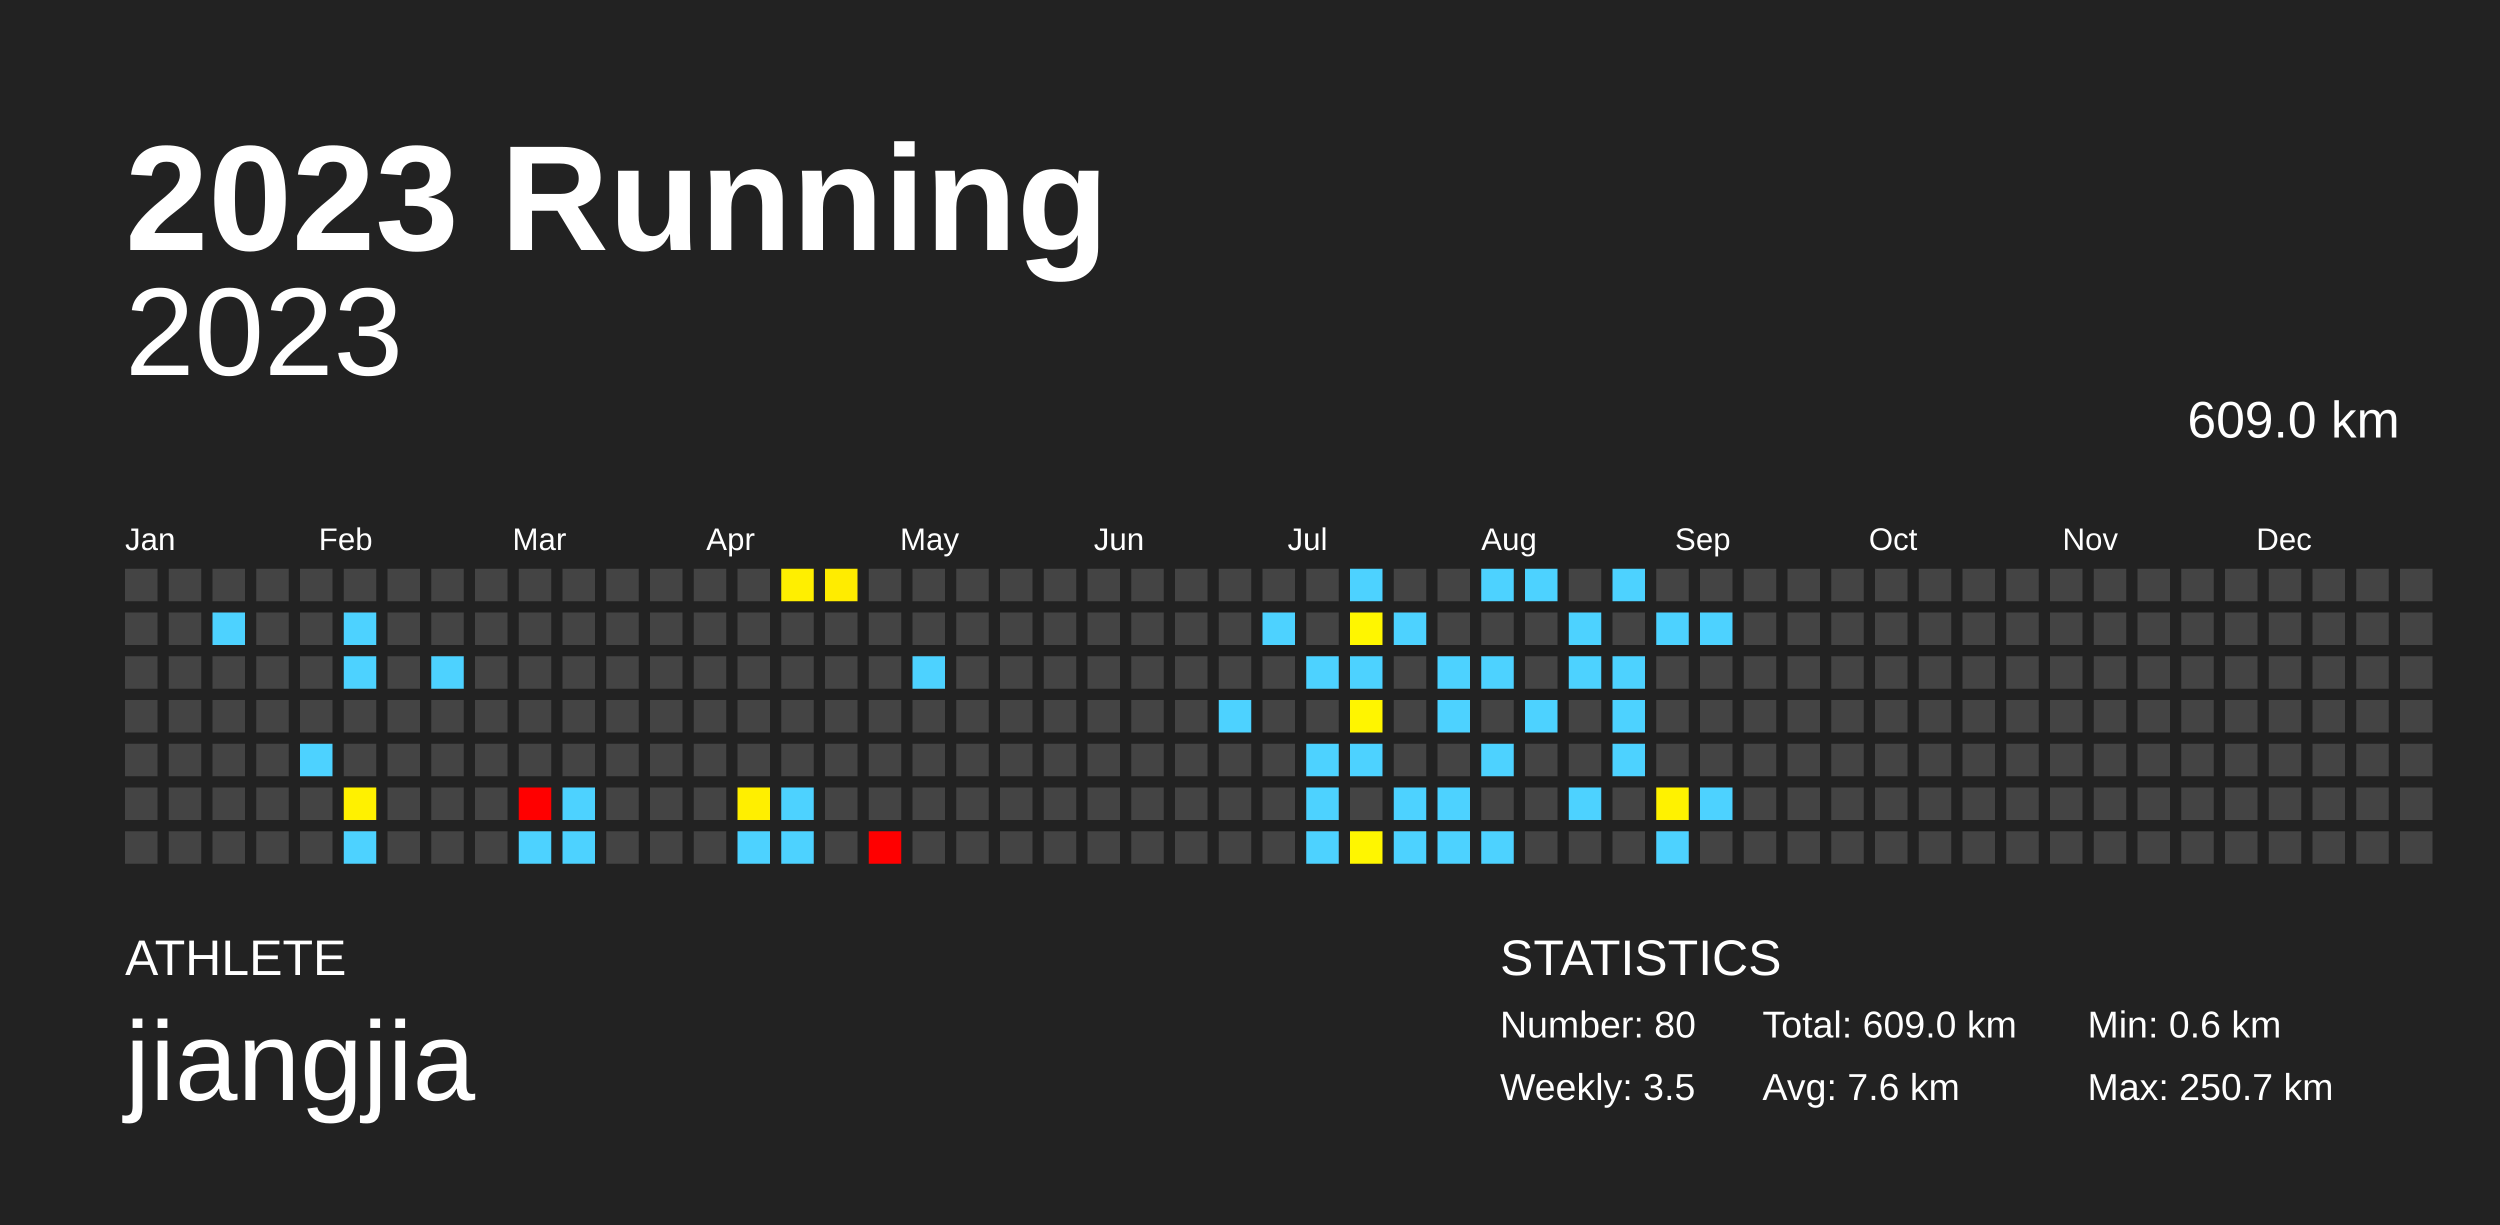
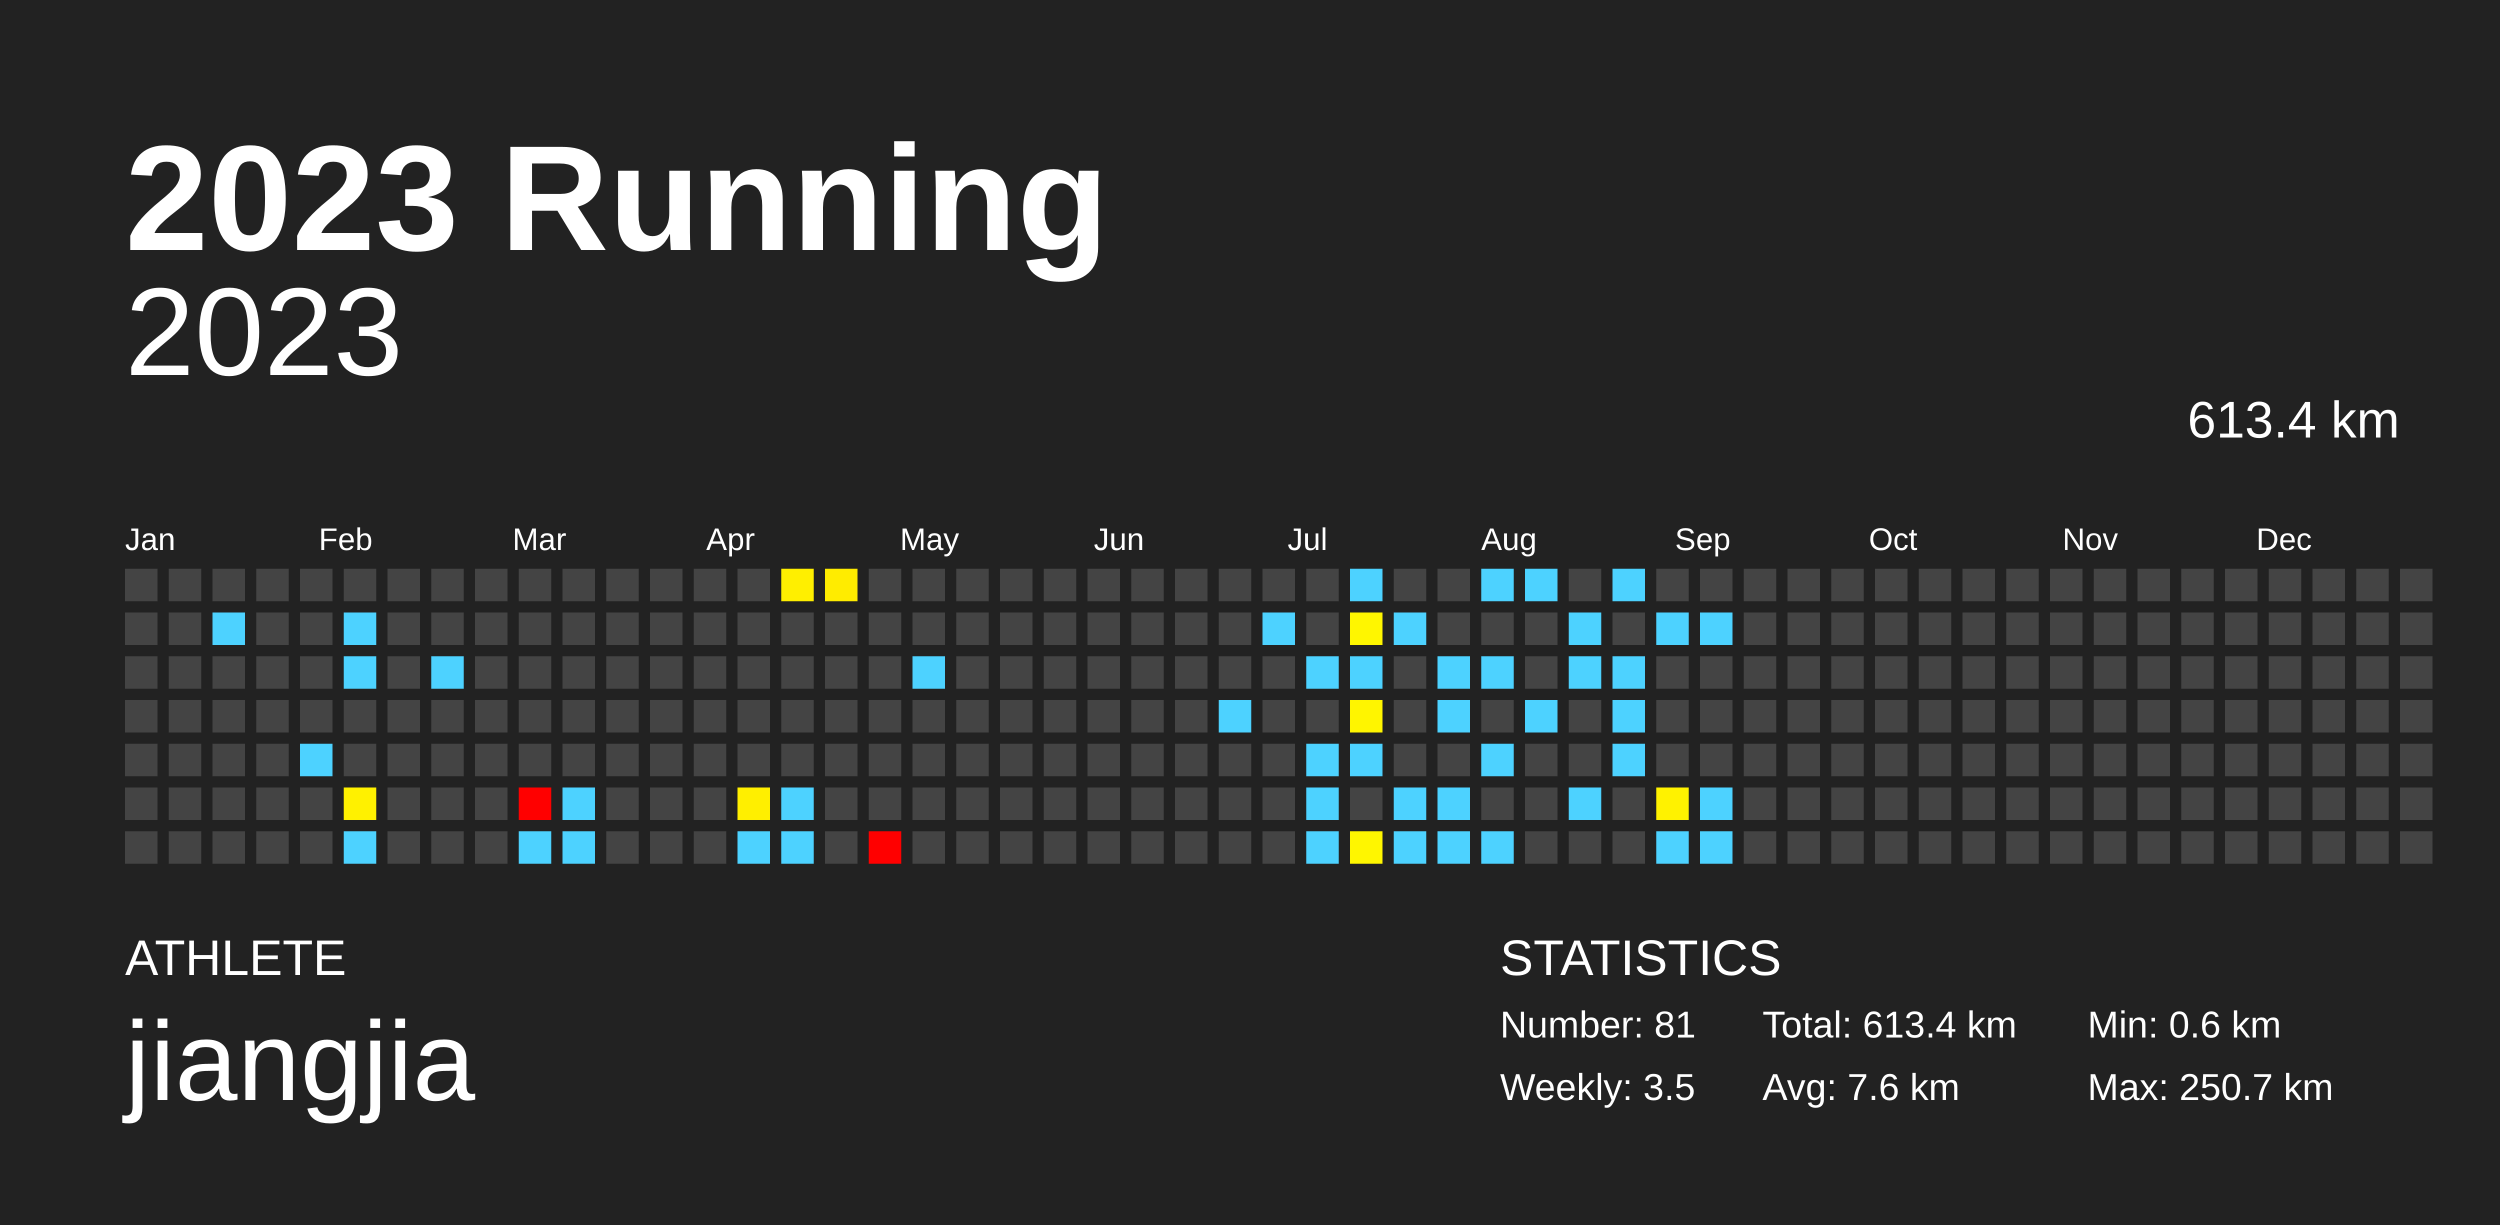
<svg xmlns="http://www.w3.org/2000/svg" baseProfile="full" height="98mm" version="1.1" viewBox="0,0,200,98" width="200mm">
  <defs />
  <rect fill="#222222" height="98" width="200" x="0" y="0" />
  <text fill="#FFFFFF" style="font-size:12px; font-family:Arial; font-weight:bold;" x="10" y="20">2023 Running</text>
  <text fill="#FFFFFF" style="font-size:4px; font-family:Arial" x="10" y="78">ATHLETE</text>
  <text fill="#FFFFFF" style="font-size:9px; font-family:Arial" x="10" y="88">jiangjia</text>
  <text fill="#FFFFFF" style="font-size:4px; font-family:Arial" x="120" y="78">STATISTICS</text>
-   <text fill="#FFFFFF" style="font-size:3px; font-family:Arial" x="120" y="83">Number: 80</text>
+   <text fill="#FFFFFF" style="font-size:3px; font-family:Arial" x="120" y="83">Number: 81</text>
  <text fill="#FFFFFF" style="font-size:3px; font-family:Arial" x="120" y="88">Weekly: 3.5</text>
-   <text fill="#FFFFFF" style="font-size:3px; font-family:Arial" x="141" y="83">Total: 609.0 km</text>
+   <text fill="#FFFFFF" style="font-size:3px; font-family:Arial" x="141" y="83">Total: 613.4 km</text>
  <text fill="#FFFFFF" style="font-size:3px; font-family:Arial" x="141" y="88">Avg: 7.6 km</text>
  <text fill="#FFFFFF" style="font-size:3px; font-family:Arial" x="167" y="83">Min: 0.6 km</text>
  <text fill="#FFFFFF" style="font-size:3px; font-family:Arial" x="167" y="88">Max: 250.7 km</text>
  <text alignment-baseline="hanging" fill="#FFFFFF" style="font-size:10.0px; font-family:Arial;" x="10" y="30">2023</text>
-   <text alignment-baseline="hanging" fill="#FFFFFF" style="font-size:4.125px; font-family:Arial;" x="175" y="35">609.0 km</text>
+   <text alignment-baseline="hanging" fill="#FFFFFF" style="font-size:4.125px; font-family:Arial;" x="175" y="35">613.4 km</text>
  <text fill="#FFFFFF" style="font-size:2.5px; font-family:Arial" x="10.0" y="44">Jan</text>
  <text fill="#FFFFFF" style="font-size:2.5px; font-family:Arial" x="25.5" y="44">Feb</text>
  <text fill="#FFFFFF" style="font-size:2.5px; font-family:Arial" x="41.0" y="44">Mar</text>
  <text fill="#FFFFFF" style="font-size:2.5px; font-family:Arial" x="56.5" y="44">Apr</text>
  <text fill="#FFFFFF" style="font-size:2.5px; font-family:Arial" x="72.0" y="44">May</text>
  <text fill="#FFFFFF" style="font-size:2.5px; font-family:Arial" x="87.5" y="44">Jun</text>
  <text fill="#FFFFFF" style="font-size:2.5px; font-family:Arial" x="103.0" y="44">Jul</text>
  <text fill="#FFFFFF" style="font-size:2.5px; font-family:Arial" x="118.5" y="44">Aug</text>
  <text fill="#FFFFFF" style="font-size:2.5px; font-family:Arial" x="134.0" y="44">Sep</text>
  <text fill="#FFFFFF" style="font-size:2.5px; font-family:Arial" x="149.5" y="44">Oct</text>
  <text fill="#FFFFFF" style="font-size:2.5px; font-family:Arial" x="165.0" y="44">Nov</text>
  <text fill="#FFFFFF" style="font-size:2.5px; font-family:Arial" x="180.5" y="44">Dec</text>
  <rect fill="#444444" height="2.6" width="2.6" x="10.0" y="45.5" />
  <rect fill="#444444" height="2.6" width="2.6" x="10.0" y="49.0" />
  <rect fill="#444444" height="2.6" width="2.6" x="10.0" y="52.5" />
  <rect fill="#444444" height="2.6" width="2.6" x="10.0" y="56.0" />
  <rect fill="#444444" height="2.6" width="2.6" x="10.0" y="59.5" />
  <rect fill="#444444" height="2.6" width="2.6" x="10.0" y="63.0" />
  <rect fill="#444444" height="2.6" width="2.6" x="10.0" y="66.5" />
  <rect fill="#444444" height="2.6" width="2.6" x="13.5" y="45.5" />
  <rect fill="#444444" height="2.6" width="2.6" x="13.5" y="49.0" />
  <rect fill="#444444" height="2.6" width="2.6" x="13.5" y="52.5" />
  <rect fill="#444444" height="2.6" width="2.6" x="13.5" y="56.0" />
  <rect fill="#444444" height="2.6" width="2.6" x="13.5" y="59.5" />
  <rect fill="#444444" height="2.6" width="2.6" x="13.5" y="63.0" />
  <rect fill="#444444" height="2.6" width="2.6" x="13.5" y="66.5" />
  <rect fill="#444444" height="2.6" width="2.6" x="17.0" y="45.5" />
  <rect fill="#4dd2ff" height="2.6" width="2.6" x="17.0" y="49.0" />
  <rect fill="#444444" height="2.6" width="2.6" x="17.0" y="52.5" />
  <rect fill="#444444" height="2.6" width="2.6" x="17.0" y="56.0" />
  <rect fill="#444444" height="2.6" width="2.6" x="17.0" y="59.5" />
  <rect fill="#444444" height="2.6" width="2.6" x="17.0" y="63.0" />
  <rect fill="#444444" height="2.6" width="2.6" x="17.0" y="66.5" />
  <rect fill="#444444" height="2.6" width="2.6" x="20.5" y="45.5" />
  <rect fill="#444444" height="2.6" width="2.6" x="20.5" y="49.0" />
  <rect fill="#444444" height="2.6" width="2.6" x="20.5" y="52.5" />
  <rect fill="#444444" height="2.6" width="2.6" x="20.5" y="56.0" />
  <rect fill="#444444" height="2.6" width="2.6" x="20.5" y="59.5" />
  <rect fill="#444444" height="2.6" width="2.6" x="20.5" y="63.0" />
  <rect fill="#444444" height="2.6" width="2.6" x="20.5" y="66.5" />
  <rect fill="#444444" height="2.6" width="2.6" x="24.0" y="45.5" />
  <rect fill="#444444" height="2.6" width="2.6" x="24.0" y="49.0" />
  <rect fill="#444444" height="2.6" width="2.6" x="24.0" y="52.5" />
  <rect fill="#444444" height="2.6" width="2.6" x="24.0" y="56.0" />
  <rect fill="#4dd2ff" height="2.6" width="2.6" x="24.0" y="59.5" />
  <rect fill="#444444" height="2.6" width="2.6" x="24.0" y="63.0" />
  <rect fill="#444444" height="2.6" width="2.6" x="24.0" y="66.5" />
  <rect fill="#444444" height="2.6" width="2.6" x="27.5" y="45.5" />
  <rect fill="#4dd2ff" height="2.6" width="2.6" x="27.5" y="49.0" />
  <rect fill="#4dd2ff" height="2.6" width="2.6" x="27.5" y="52.5" />
  <rect fill="#444444" height="2.6" width="2.6" x="27.5" y="56.0" />
  <rect fill="#444444" height="2.6" width="2.6" x="27.5" y="59.5" />
  <rect fill="#fff100" height="2.6" width="2.6" x="27.5" y="63.0" />
  <rect fill="#4dd2ff" height="2.6" width="2.6" x="27.5" y="66.5" />
  <rect fill="#444444" height="2.6" width="2.6" x="31.0" y="45.5" />
  <rect fill="#444444" height="2.6" width="2.6" x="31.0" y="49.0" />
  <rect fill="#444444" height="2.6" width="2.6" x="31.0" y="52.5" />
  <rect fill="#444444" height="2.6" width="2.6" x="31.0" y="56.0" />
  <rect fill="#444444" height="2.6" width="2.6" x="31.0" y="59.5" />
  <rect fill="#444444" height="2.6" width="2.6" x="31.0" y="63.0" />
  <rect fill="#444444" height="2.6" width="2.6" x="31.0" y="66.5" />
  <rect fill="#444444" height="2.6" width="2.6" x="34.5" y="45.5" />
  <rect fill="#444444" height="2.6" width="2.6" x="34.5" y="49.0" />
  <rect fill="#4dd2ff" height="2.6" width="2.6" x="34.5" y="52.5" />
  <rect fill="#444444" height="2.6" width="2.6" x="34.5" y="56.0" />
  <rect fill="#444444" height="2.6" width="2.6" x="34.5" y="59.5" />
  <rect fill="#444444" height="2.6" width="2.6" x="34.5" y="63.0" />
  <rect fill="#444444" height="2.6" width="2.6" x="34.5" y="66.5" />
  <rect fill="#444444" height="2.6" width="2.6" x="38.0" y="45.5" />
  <rect fill="#444444" height="2.6" width="2.6" x="38.0" y="49.0" />
  <rect fill="#444444" height="2.6" width="2.6" x="38.0" y="52.5" />
  <rect fill="#444444" height="2.6" width="2.6" x="38.0" y="56.0" />
  <rect fill="#444444" height="2.6" width="2.6" x="38.0" y="59.5" />
  <rect fill="#444444" height="2.6" width="2.6" x="38.0" y="63.0" />
  <rect fill="#444444" height="2.6" width="2.6" x="38.0" y="66.5" />
  <rect fill="#444444" height="2.6" width="2.6" x="41.5" y="45.5" />
  <rect fill="#444444" height="2.6" width="2.6" x="41.5" y="49.0" />
  <rect fill="#444444" height="2.6" width="2.6" x="41.5" y="52.5" />
  <rect fill="#444444" height="2.6" width="2.6" x="41.5" y="56.0" />
  <rect fill="#444444" height="2.6" width="2.6" x="41.5" y="59.5" />
  <rect fill="red" height="2.6" width="2.6" x="41.5" y="63.0" />
  <rect fill="#4dd2ff" height="2.6" width="2.6" x="41.5" y="66.5" />
  <rect fill="#444444" height="2.6" width="2.6" x="45.0" y="45.5" />
  <rect fill="#444444" height="2.6" width="2.6" x="45.0" y="49.0" />
  <rect fill="#444444" height="2.6" width="2.6" x="45.0" y="52.5" />
  <rect fill="#444444" height="2.6" width="2.6" x="45.0" y="56.0" />
  <rect fill="#444444" height="2.6" width="2.6" x="45.0" y="59.5" />
  <rect fill="#4dd2ff" height="2.6" width="2.6" x="45.0" y="63.0" />
  <rect fill="#4dd2ff" height="2.6" width="2.6" x="45.0" y="66.5" />
  <rect fill="#444444" height="2.6" width="2.6" x="48.5" y="45.5" />
  <rect fill="#444444" height="2.6" width="2.6" x="48.5" y="49.0" />
  <rect fill="#444444" height="2.6" width="2.6" x="48.5" y="52.5" />
  <rect fill="#444444" height="2.6" width="2.6" x="48.5" y="56.0" />
  <rect fill="#444444" height="2.6" width="2.6" x="48.5" y="59.5" />
  <rect fill="#444444" height="2.6" width="2.6" x="48.5" y="63.0" />
  <rect fill="#444444" height="2.6" width="2.6" x="48.5" y="66.5" />
  <rect fill="#444444" height="2.6" width="2.6" x="52.0" y="45.5" />
  <rect fill="#444444" height="2.6" width="2.6" x="52.0" y="49.0" />
  <rect fill="#444444" height="2.6" width="2.6" x="52.0" y="52.5" />
  <rect fill="#444444" height="2.6" width="2.6" x="52.0" y="56.0" />
  <rect fill="#444444" height="2.6" width="2.6" x="52.0" y="59.5" />
  <rect fill="#444444" height="2.6" width="2.6" x="52.0" y="63.0" />
  <rect fill="#444444" height="2.6" width="2.6" x="52.0" y="66.5" />
  <rect fill="#444444" height="2.6" width="2.6" x="55.5" y="45.5" />
  <rect fill="#444444" height="2.6" width="2.6" x="55.5" y="49.0" />
  <rect fill="#444444" height="2.6" width="2.6" x="55.5" y="52.5" />
  <rect fill="#444444" height="2.6" width="2.6" x="55.5" y="56.0" />
  <rect fill="#444444" height="2.6" width="2.6" x="55.5" y="59.5" />
  <rect fill="#444444" height="2.6" width="2.6" x="55.5" y="63.0" />
  <rect fill="#444444" height="2.6" width="2.6" x="55.5" y="66.5" />
  <rect fill="#444444" height="2.6" width="2.6" x="59.0" y="45.5" />
  <rect fill="#444444" height="2.6" width="2.6" x="59.0" y="49.0" />
  <rect fill="#444444" height="2.6" width="2.6" x="59.0" y="52.5" />
  <rect fill="#444444" height="2.6" width="2.6" x="59.0" y="56.0" />
  <rect fill="#444444" height="2.6" width="2.6" x="59.0" y="59.5" />
  <rect fill="#ffef00" height="2.6" width="2.6" x="59.0" y="63.0" />
  <rect fill="#4dd2ff" height="2.6" width="2.6" x="59.0" y="66.5" />
  <rect fill="#ffef00" height="2.6" width="2.6" x="62.5" y="45.5" />
  <rect fill="#444444" height="2.6" width="2.6" x="62.5" y="49.0" />
  <rect fill="#444444" height="2.6" width="2.6" x="62.5" y="52.5" />
  <rect fill="#444444" height="2.6" width="2.6" x="62.5" y="56.0" />
  <rect fill="#444444" height="2.6" width="2.6" x="62.5" y="59.5" />
  <rect fill="#4dd2ff" height="2.6" width="2.6" x="62.5" y="63.0" />
  <rect fill="#4dd2ff" height="2.6" width="2.6" x="62.5" y="66.5" />
  <rect fill="#ffec00" height="2.6" width="2.6" x="66.0" y="45.5" />
  <rect fill="#444444" height="2.6" width="2.6" x="66.0" y="49.0" />
  <rect fill="#444444" height="2.6" width="2.6" x="66.0" y="52.5" />
  <rect fill="#444444" height="2.6" width="2.6" x="66.0" y="56.0" />
  <rect fill="#444444" height="2.6" width="2.6" x="66.0" y="59.5" />
  <rect fill="#444444" height="2.6" width="2.6" x="66.0" y="63.0" />
  <rect fill="#444444" height="2.6" width="2.6" x="66.0" y="66.5" />
  <rect fill="#444444" height="2.6" width="2.6" x="69.5" y="45.5" />
  <rect fill="#444444" height="2.6" width="2.6" x="69.5" y="49.0" />
  <rect fill="#444444" height="2.6" width="2.6" x="69.5" y="52.5" />
  <rect fill="#444444" height="2.6" width="2.6" x="69.5" y="56.0" />
  <rect fill="#444444" height="2.6" width="2.6" x="69.5" y="59.5" />
  <rect fill="#444444" height="2.6" width="2.6" x="69.5" y="63.0" />
  <rect fill="red" height="2.6" width="2.6" x="69.5" y="66.5" />
  <rect fill="#444444" height="2.6" width="2.6" x="73.0" y="45.5" />
  <rect fill="#444444" height="2.6" width="2.6" x="73.0" y="49.0" />
  <rect fill="#4dd2ff" height="2.6" width="2.6" x="73.0" y="52.5" />
  <rect fill="#444444" height="2.6" width="2.6" x="73.0" y="56.0" />
  <rect fill="#444444" height="2.6" width="2.6" x="73.0" y="59.5" />
  <rect fill="#444444" height="2.6" width="2.6" x="73.0" y="63.0" />
  <rect fill="#444444" height="2.6" width="2.6" x="73.0" y="66.5" />
  <rect fill="#444444" height="2.6" width="2.6" x="76.5" y="45.5" />
  <rect fill="#444444" height="2.6" width="2.6" x="76.5" y="49.0" />
  <rect fill="#444444" height="2.6" width="2.6" x="76.5" y="52.5" />
  <rect fill="#444444" height="2.6" width="2.6" x="76.5" y="56.0" />
  <rect fill="#444444" height="2.6" width="2.6" x="76.5" y="59.5" />
  <rect fill="#444444" height="2.6" width="2.6" x="76.5" y="63.0" />
  <rect fill="#444444" height="2.6" width="2.6" x="76.5" y="66.5" />
  <rect fill="#444444" height="2.6" width="2.6" x="80.0" y="45.5" />
  <rect fill="#444444" height="2.6" width="2.6" x="80.0" y="49.0" />
  <rect fill="#444444" height="2.6" width="2.6" x="80.0" y="52.5" />
  <rect fill="#444444" height="2.6" width="2.6" x="80.0" y="56.0" />
  <rect fill="#444444" height="2.6" width="2.6" x="80.0" y="59.5" />
  <rect fill="#444444" height="2.6" width="2.6" x="80.0" y="63.0" />
  <rect fill="#444444" height="2.6" width="2.6" x="80.0" y="66.5" />
  <rect fill="#444444" height="2.6" width="2.6" x="83.5" y="45.5" />
  <rect fill="#444444" height="2.6" width="2.6" x="83.5" y="49.0" />
  <rect fill="#444444" height="2.6" width="2.6" x="83.5" y="52.5" />
  <rect fill="#444444" height="2.6" width="2.6" x="83.5" y="56.0" />
  <rect fill="#444444" height="2.6" width="2.6" x="83.5" y="59.5" />
  <rect fill="#444444" height="2.6" width="2.6" x="83.5" y="63.0" />
  <rect fill="#444444" height="2.6" width="2.6" x="83.5" y="66.5" />
  <rect fill="#444444" height="2.6" width="2.6" x="87.0" y="45.5" />
  <rect fill="#444444" height="2.6" width="2.6" x="87.0" y="49.0" />
  <rect fill="#444444" height="2.6" width="2.6" x="87.0" y="52.5" />
  <rect fill="#444444" height="2.6" width="2.6" x="87.0" y="56.0" />
  <rect fill="#444444" height="2.6" width="2.6" x="87.0" y="59.5" />
  <rect fill="#444444" height="2.6" width="2.6" x="87.0" y="63.0" />
  <rect fill="#444444" height="2.6" width="2.6" x="87.0" y="66.5" />
  <rect fill="#444444" height="2.6" width="2.6" x="90.5" y="45.5" />
  <rect fill="#444444" height="2.6" width="2.6" x="90.5" y="49.0" />
  <rect fill="#444444" height="2.6" width="2.6" x="90.5" y="52.5" />
  <rect fill="#444444" height="2.6" width="2.6" x="90.5" y="56.0" />
  <rect fill="#444444" height="2.6" width="2.6" x="90.5" y="59.5" />
  <rect fill="#444444" height="2.6" width="2.6" x="90.5" y="63.0" />
  <rect fill="#444444" height="2.6" width="2.6" x="90.5" y="66.5" />
  <rect fill="#444444" height="2.6" width="2.6" x="94.0" y="45.5" />
  <rect fill="#444444" height="2.6" width="2.6" x="94.0" y="49.0" />
  <rect fill="#444444" height="2.6" width="2.6" x="94.0" y="52.5" />
  <rect fill="#444444" height="2.6" width="2.6" x="94.0" y="56.0" />
  <rect fill="#444444" height="2.6" width="2.6" x="94.0" y="59.5" />
  <rect fill="#444444" height="2.6" width="2.6" x="94.0" y="63.0" />
  <rect fill="#444444" height="2.6" width="2.6" x="94.0" y="66.5" />
  <rect fill="#444444" height="2.6" width="2.6" x="97.5" y="45.5" />
  <rect fill="#444444" height="2.6" width="2.6" x="97.5" y="49.0" />
  <rect fill="#444444" height="2.6" width="2.6" x="97.5" y="52.5" />
  <rect fill="#4dd2ff" height="2.6" width="2.6" x="97.5" y="56.0" />
  <rect fill="#444444" height="2.6" width="2.6" x="97.5" y="59.5" />
  <rect fill="#444444" height="2.6" width="2.6" x="97.5" y="63.0" />
  <rect fill="#444444" height="2.6" width="2.6" x="97.5" y="66.5" />
  <rect fill="#444444" height="2.6" width="2.6" x="101.0" y="45.5" />
  <rect fill="#4dd2ff" height="2.6" width="2.6" x="101.0" y="49.0" />
  <rect fill="#444444" height="2.6" width="2.6" x="101.0" y="52.5" />
  <rect fill="#444444" height="2.6" width="2.6" x="101.0" y="56.0" />
  <rect fill="#444444" height="2.6" width="2.6" x="101.0" y="59.5" />
  <rect fill="#444444" height="2.6" width="2.6" x="101.0" y="63.0" />
  <rect fill="#444444" height="2.6" width="2.6" x="101.0" y="66.5" />
  <rect fill="#444444" height="2.6" width="2.6" x="104.5" y="45.5" />
  <rect fill="#444444" height="2.6" width="2.6" x="104.5" y="49.0" />
  <rect fill="#4dd2ff" height="2.6" width="2.6" x="104.5" y="52.5" />
  <rect fill="#444444" height="2.6" width="2.6" x="104.5" y="56.0" />
  <rect fill="#4dd2ff" height="2.6" width="2.6" x="104.5" y="59.5" />
  <rect fill="#4dd2ff" height="2.6" width="2.6" x="104.5" y="63.0" />
  <rect fill="#4dd2ff" height="2.6" width="2.6" x="104.5" y="66.5" />
  <rect fill="#4dd2ff" height="2.6" width="2.6" x="108.0" y="45.5" />
  <rect fill="#fff600" height="2.6" width="2.6" x="108.0" y="49.0" />
  <rect fill="#4dd2ff" height="2.6" width="2.6" x="108.0" y="52.5" />
  <rect fill="#fff500" height="2.6" width="2.6" x="108.0" y="56.0" />
  <rect fill="#4dd2ff" height="2.6" width="2.6" x="108.0" y="59.5" />
  <rect fill="#444444" height="2.6" width="2.6" x="108.0" y="63.0" />
  <rect fill="#fff600" height="2.6" width="2.6" x="108.0" y="66.5" />
  <rect fill="#444444" height="2.6" width="2.6" x="111.5" y="45.5" />
  <rect fill="#4dd2ff" height="2.6" width="2.6" x="111.5" y="49.0" />
  <rect fill="#444444" height="2.6" width="2.6" x="111.5" y="52.5" />
  <rect fill="#444444" height="2.6" width="2.6" x="111.5" y="56.0" />
  <rect fill="#444444" height="2.6" width="2.6" x="111.5" y="59.5" />
  <rect fill="#4dd2ff" height="2.6" width="2.6" x="111.5" y="63.0" />
  <rect fill="#4dd2ff" height="2.6" width="2.6" x="111.5" y="66.5" />
  <rect fill="#444444" height="2.6" width="2.6" x="115.0" y="45.5" />
  <rect fill="#444444" height="2.6" width="2.6" x="115.0" y="49.0" />
  <rect fill="#4dd2ff" height="2.6" width="2.6" x="115.0" y="52.5" />
  <rect fill="#4dd2ff" height="2.6" width="2.6" x="115.0" y="56.0" />
  <rect fill="#444444" height="2.6" width="2.6" x="115.0" y="59.5" />
  <rect fill="#4dd2ff" height="2.6" width="2.6" x="115.0" y="63.0" />
  <rect fill="#4dd2ff" height="2.6" width="2.6" x="115.0" y="66.5" />
  <rect fill="#4dd2ff" height="2.6" width="2.6" x="118.5" y="45.5" />
  <rect fill="#444444" height="2.6" width="2.6" x="118.5" y="49.0" />
  <rect fill="#4dd2ff" height="2.6" width="2.6" x="118.5" y="52.5" />
  <rect fill="#444444" height="2.6" width="2.6" x="118.5" y="56.0" />
  <rect fill="#4dd2ff" height="2.6" width="2.6" x="118.5" y="59.5" />
  <rect fill="#444444" height="2.6" width="2.6" x="118.5" y="63.0" />
  <rect fill="#4dd2ff" height="2.6" width="2.6" x="118.5" y="66.5" />
  <rect fill="#4dd2ff" height="2.6" width="2.6" x="122.0" y="45.5" />
  <rect fill="#444444" height="2.6" width="2.6" x="122.0" y="49.0" />
  <rect fill="#444444" height="2.6" width="2.6" x="122.0" y="52.5" />
  <rect fill="#4dd2ff" height="2.6" width="2.6" x="122.0" y="56.0" />
  <rect fill="#444444" height="2.6" width="2.6" x="122.0" y="59.5" />
  <rect fill="#444444" height="2.6" width="2.6" x="122.0" y="63.0" />
  <rect fill="#444444" height="2.6" width="2.6" x="122.0" y="66.5" />
  <rect fill="#444444" height="2.6" width="2.6" x="125.5" y="45.5" />
  <rect fill="#4dd2ff" height="2.6" width="2.6" x="125.5" y="49.0" />
  <rect fill="#4dd2ff" height="2.6" width="2.6" x="125.5" y="52.5" />
  <rect fill="#444444" height="2.6" width="2.6" x="125.5" y="56.0" />
  <rect fill="#444444" height="2.6" width="2.6" x="125.5" y="59.5" />
  <rect fill="#4dd2ff" height="2.6" width="2.6" x="125.5" y="63.0" />
  <rect fill="#444444" height="2.6" width="2.6" x="125.5" y="66.5" />
  <rect fill="#4dd2ff" height="2.6" width="2.6" x="129.0" y="45.5" />
  <rect fill="#444444" height="2.6" width="2.6" x="129.0" y="49.0" />
  <rect fill="#4dd2ff" height="2.6" width="2.6" x="129.0" y="52.5" />
  <rect fill="#4dd2ff" height="2.6" width="2.6" x="129.0" y="56.0" />
  <rect fill="#4dd2ff" height="2.6" width="2.6" x="129.0" y="59.5" />
  <rect fill="#444444" height="2.6" width="2.6" x="129.0" y="63.0" />
  <rect fill="#444444" height="2.6" width="2.6" x="129.0" y="66.5" />
  <rect fill="#444444" height="2.6" width="2.6" x="132.5" y="45.5" />
  <rect fill="#4dd2ff" height="2.6" width="2.6" x="132.5" y="49.0" />
  <rect fill="#444444" height="2.6" width="2.6" x="132.5" y="52.5" />
  <rect fill="#444444" height="2.6" width="2.6" x="132.5" y="56.0" />
  <rect fill="#444444" height="2.6" width="2.6" x="132.5" y="59.5" />
  <rect fill="#fff200" height="2.6" width="2.6" x="132.5" y="63.0" />
  <rect fill="#4dd2ff" height="2.6" width="2.6" x="132.5" y="66.5" />
  <rect fill="#444444" height="2.6" width="2.6" x="136.0" y="45.5" />
  <rect fill="#4dd2ff" height="2.6" width="2.6" x="136.0" y="49.0" />
  <rect fill="#444444" height="2.6" width="2.6" x="136.0" y="52.5" />
  <rect fill="#444444" height="2.6" width="2.6" x="136.0" y="56.0" />
  <rect fill="#444444" height="2.6" width="2.6" x="136.0" y="59.5" />
  <rect fill="#4dd2ff" height="2.6" width="2.6" x="136.0" y="63.0" />
-   <rect fill="#444444" height="2.6" width="2.6" x="136.0" y="66.5" />
+   <rect fill="#4dd2ff" height="2.6" width="2.6" x="136.0" y="66.5" />
  <rect fill="#444444" height="2.6" width="2.6" x="139.5" y="45.5" />
  <rect fill="#444444" height="2.6" width="2.6" x="139.5" y="49.0" />
  <rect fill="#444444" height="2.6" width="2.6" x="139.5" y="52.5" />
  <rect fill="#444444" height="2.6" width="2.6" x="139.5" y="56.0" />
  <rect fill="#444444" height="2.6" width="2.6" x="139.5" y="59.5" />
  <rect fill="#444444" height="2.6" width="2.6" x="139.5" y="63.0" />
  <rect fill="#444444" height="2.6" width="2.6" x="139.5" y="66.5" />
  <rect fill="#444444" height="2.6" width="2.6" x="143.0" y="45.5" />
  <rect fill="#444444" height="2.6" width="2.6" x="143.0" y="49.0" />
  <rect fill="#444444" height="2.6" width="2.6" x="143.0" y="52.5" />
  <rect fill="#444444" height="2.6" width="2.6" x="143.0" y="56.0" />
  <rect fill="#444444" height="2.6" width="2.6" x="143.0" y="59.5" />
  <rect fill="#444444" height="2.6" width="2.6" x="143.0" y="63.0" />
  <rect fill="#444444" height="2.6" width="2.6" x="143.0" y="66.5" />
  <rect fill="#444444" height="2.6" width="2.6" x="146.5" y="45.5" />
  <rect fill="#444444" height="2.6" width="2.6" x="146.5" y="49.0" />
  <rect fill="#444444" height="2.6" width="2.6" x="146.5" y="52.5" />
  <rect fill="#444444" height="2.6" width="2.6" x="146.5" y="56.0" />
  <rect fill="#444444" height="2.6" width="2.6" x="146.5" y="59.5" />
  <rect fill="#444444" height="2.6" width="2.6" x="146.5" y="63.0" />
  <rect fill="#444444" height="2.6" width="2.6" x="146.5" y="66.5" />
  <rect fill="#444444" height="2.6" width="2.6" x="150.0" y="45.5" />
  <rect fill="#444444" height="2.6" width="2.6" x="150.0" y="49.0" />
  <rect fill="#444444" height="2.6" width="2.6" x="150.0" y="52.5" />
  <rect fill="#444444" height="2.6" width="2.6" x="150.0" y="56.0" />
  <rect fill="#444444" height="2.6" width="2.6" x="150.0" y="59.5" />
  <rect fill="#444444" height="2.6" width="2.6" x="150.0" y="63.0" />
  <rect fill="#444444" height="2.6" width="2.6" x="150.0" y="66.5" />
  <rect fill="#444444" height="2.6" width="2.6" x="153.5" y="45.5" />
  <rect fill="#444444" height="2.6" width="2.6" x="153.5" y="49.0" />
  <rect fill="#444444" height="2.6" width="2.6" x="153.5" y="52.5" />
  <rect fill="#444444" height="2.6" width="2.6" x="153.5" y="56.0" />
  <rect fill="#444444" height="2.6" width="2.6" x="153.5" y="59.5" />
  <rect fill="#444444" height="2.6" width="2.6" x="153.5" y="63.0" />
  <rect fill="#444444" height="2.6" width="2.6" x="153.5" y="66.5" />
  <rect fill="#444444" height="2.6" width="2.6" x="157.0" y="45.5" />
  <rect fill="#444444" height="2.6" width="2.6" x="157.0" y="49.0" />
  <rect fill="#444444" height="2.6" width="2.6" x="157.0" y="52.5" />
  <rect fill="#444444" height="2.6" width="2.6" x="157.0" y="56.0" />
  <rect fill="#444444" height="2.6" width="2.6" x="157.0" y="59.5" />
  <rect fill="#444444" height="2.6" width="2.6" x="157.0" y="63.0" />
  <rect fill="#444444" height="2.6" width="2.6" x="157.0" y="66.5" />
  <rect fill="#444444" height="2.6" width="2.6" x="160.5" y="45.5" />
  <rect fill="#444444" height="2.6" width="2.6" x="160.5" y="49.0" />
  <rect fill="#444444" height="2.6" width="2.6" x="160.5" y="52.5" />
  <rect fill="#444444" height="2.6" width="2.6" x="160.5" y="56.0" />
  <rect fill="#444444" height="2.6" width="2.6" x="160.5" y="59.5" />
  <rect fill="#444444" height="2.6" width="2.6" x="160.5" y="63.0" />
  <rect fill="#444444" height="2.6" width="2.6" x="160.5" y="66.5" />
  <rect fill="#444444" height="2.6" width="2.6" x="164.0" y="45.5" />
  <rect fill="#444444" height="2.6" width="2.6" x="164.0" y="49.0" />
  <rect fill="#444444" height="2.6" width="2.6" x="164.0" y="52.5" />
  <rect fill="#444444" height="2.6" width="2.6" x="164.0" y="56.0" />
  <rect fill="#444444" height="2.6" width="2.6" x="164.0" y="59.5" />
  <rect fill="#444444" height="2.6" width="2.6" x="164.0" y="63.0" />
  <rect fill="#444444" height="2.6" width="2.6" x="164.0" y="66.5" />
  <rect fill="#444444" height="2.6" width="2.6" x="167.5" y="45.5" />
  <rect fill="#444444" height="2.6" width="2.6" x="167.5" y="49.0" />
  <rect fill="#444444" height="2.6" width="2.6" x="167.5" y="52.5" />
  <rect fill="#444444" height="2.6" width="2.6" x="167.5" y="56.0" />
  <rect fill="#444444" height="2.6" width="2.6" x="167.5" y="59.5" />
  <rect fill="#444444" height="2.6" width="2.6" x="167.5" y="63.0" />
  <rect fill="#444444" height="2.6" width="2.6" x="167.5" y="66.5" />
  <rect fill="#444444" height="2.6" width="2.6" x="171.0" y="45.5" />
  <rect fill="#444444" height="2.6" width="2.6" x="171.0" y="49.0" />
  <rect fill="#444444" height="2.6" width="2.6" x="171.0" y="52.5" />
  <rect fill="#444444" height="2.6" width="2.6" x="171.0" y="56.0" />
  <rect fill="#444444" height="2.6" width="2.6" x="171.0" y="59.5" />
  <rect fill="#444444" height="2.6" width="2.6" x="171.0" y="63.0" />
  <rect fill="#444444" height="2.6" width="2.6" x="171.0" y="66.5" />
  <rect fill="#444444" height="2.6" width="2.6" x="174.5" y="45.5" />
  <rect fill="#444444" height="2.6" width="2.6" x="174.5" y="49.0" />
  <rect fill="#444444" height="2.6" width="2.6" x="174.5" y="52.5" />
  <rect fill="#444444" height="2.6" width="2.6" x="174.5" y="56.0" />
  <rect fill="#444444" height="2.6" width="2.6" x="174.5" y="59.5" />
  <rect fill="#444444" height="2.6" width="2.6" x="174.5" y="63.0" />
  <rect fill="#444444" height="2.6" width="2.6" x="174.5" y="66.5" />
  <rect fill="#444444" height="2.6" width="2.6" x="178.0" y="45.5" />
  <rect fill="#444444" height="2.6" width="2.6" x="178.0" y="49.0" />
  <rect fill="#444444" height="2.6" width="2.6" x="178.0" y="52.5" />
  <rect fill="#444444" height="2.6" width="2.6" x="178.0" y="56.0" />
  <rect fill="#444444" height="2.6" width="2.6" x="178.0" y="59.5" />
  <rect fill="#444444" height="2.6" width="2.6" x="178.0" y="63.0" />
  <rect fill="#444444" height="2.6" width="2.6" x="178.0" y="66.5" />
  <rect fill="#444444" height="2.6" width="2.6" x="181.5" y="45.5" />
  <rect fill="#444444" height="2.6" width="2.6" x="181.5" y="49.0" />
  <rect fill="#444444" height="2.6" width="2.6" x="181.5" y="52.5" />
  <rect fill="#444444" height="2.6" width="2.6" x="181.5" y="56.0" />
  <rect fill="#444444" height="2.6" width="2.6" x="181.5" y="59.5" />
  <rect fill="#444444" height="2.6" width="2.6" x="181.5" y="63.0" />
  <rect fill="#444444" height="2.6" width="2.6" x="181.5" y="66.5" />
  <rect fill="#444444" height="2.6" width="2.6" x="185.0" y="45.5" />
  <rect fill="#444444" height="2.6" width="2.6" x="185.0" y="49.0" />
  <rect fill="#444444" height="2.6" width="2.6" x="185.0" y="52.5" />
  <rect fill="#444444" height="2.6" width="2.6" x="185.0" y="56.0" />
  <rect fill="#444444" height="2.6" width="2.6" x="185.0" y="59.5" />
  <rect fill="#444444" height="2.6" width="2.6" x="185.0" y="63.0" />
  <rect fill="#444444" height="2.6" width="2.6" x="185.0" y="66.5" />
  <rect fill="#444444" height="2.6" width="2.6" x="188.5" y="45.5" />
  <rect fill="#444444" height="2.6" width="2.6" x="188.5" y="49.0" />
  <rect fill="#444444" height="2.6" width="2.6" x="188.5" y="52.5" />
  <rect fill="#444444" height="2.6" width="2.6" x="188.5" y="56.0" />
  <rect fill="#444444" height="2.6" width="2.6" x="188.5" y="59.5" />
  <rect fill="#444444" height="2.6" width="2.6" x="188.5" y="63.0" />
  <rect fill="#444444" height="2.6" width="2.6" x="188.5" y="66.5" />
  <rect fill="#444444" height="2.6" width="2.6" x="192.0" y="45.5" />
  <rect fill="#444444" height="2.6" width="2.6" x="192.0" y="49.0" />
  <rect fill="#444444" height="2.6" width="2.6" x="192.0" y="52.5" />
  <rect fill="#444444" height="2.6" width="2.6" x="192.0" y="56.0" />
  <rect fill="#444444" height="2.6" width="2.6" x="192.0" y="59.5" />
  <rect fill="#444444" height="2.6" width="2.6" x="192.0" y="63.0" />
  <rect fill="#444444" height="2.6" width="2.6" x="192.0" y="66.5" />
</svg>
